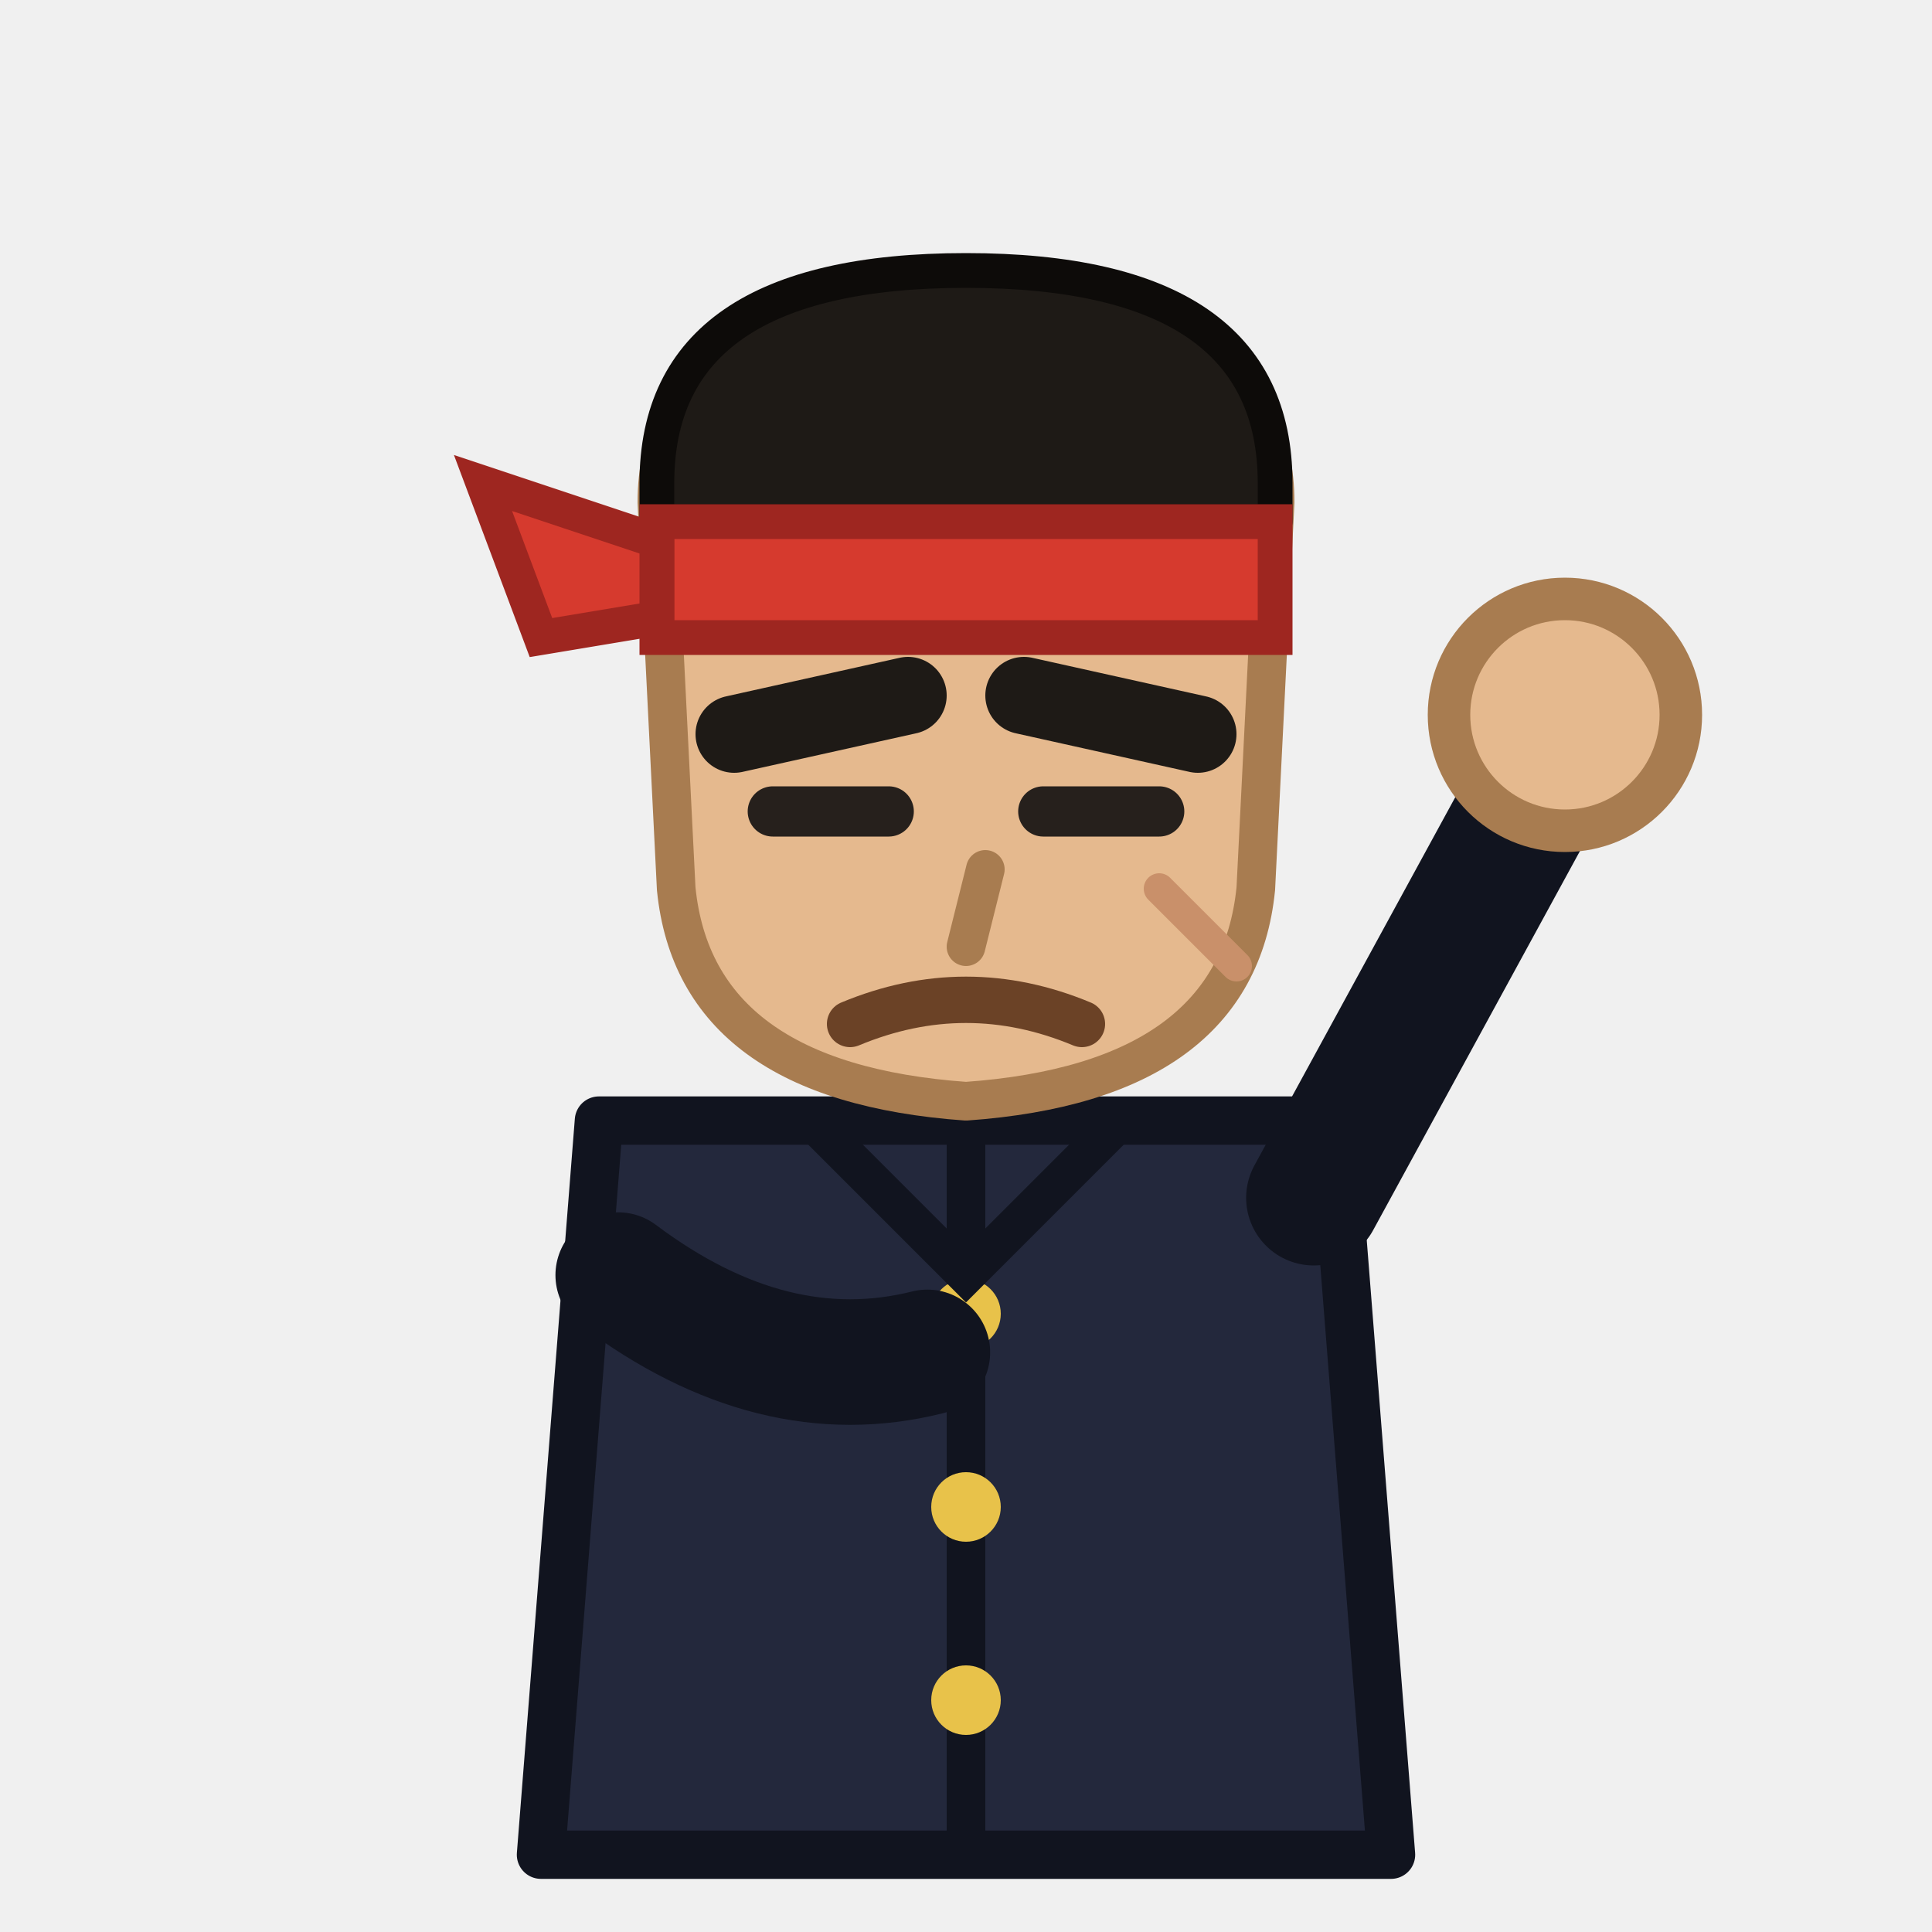
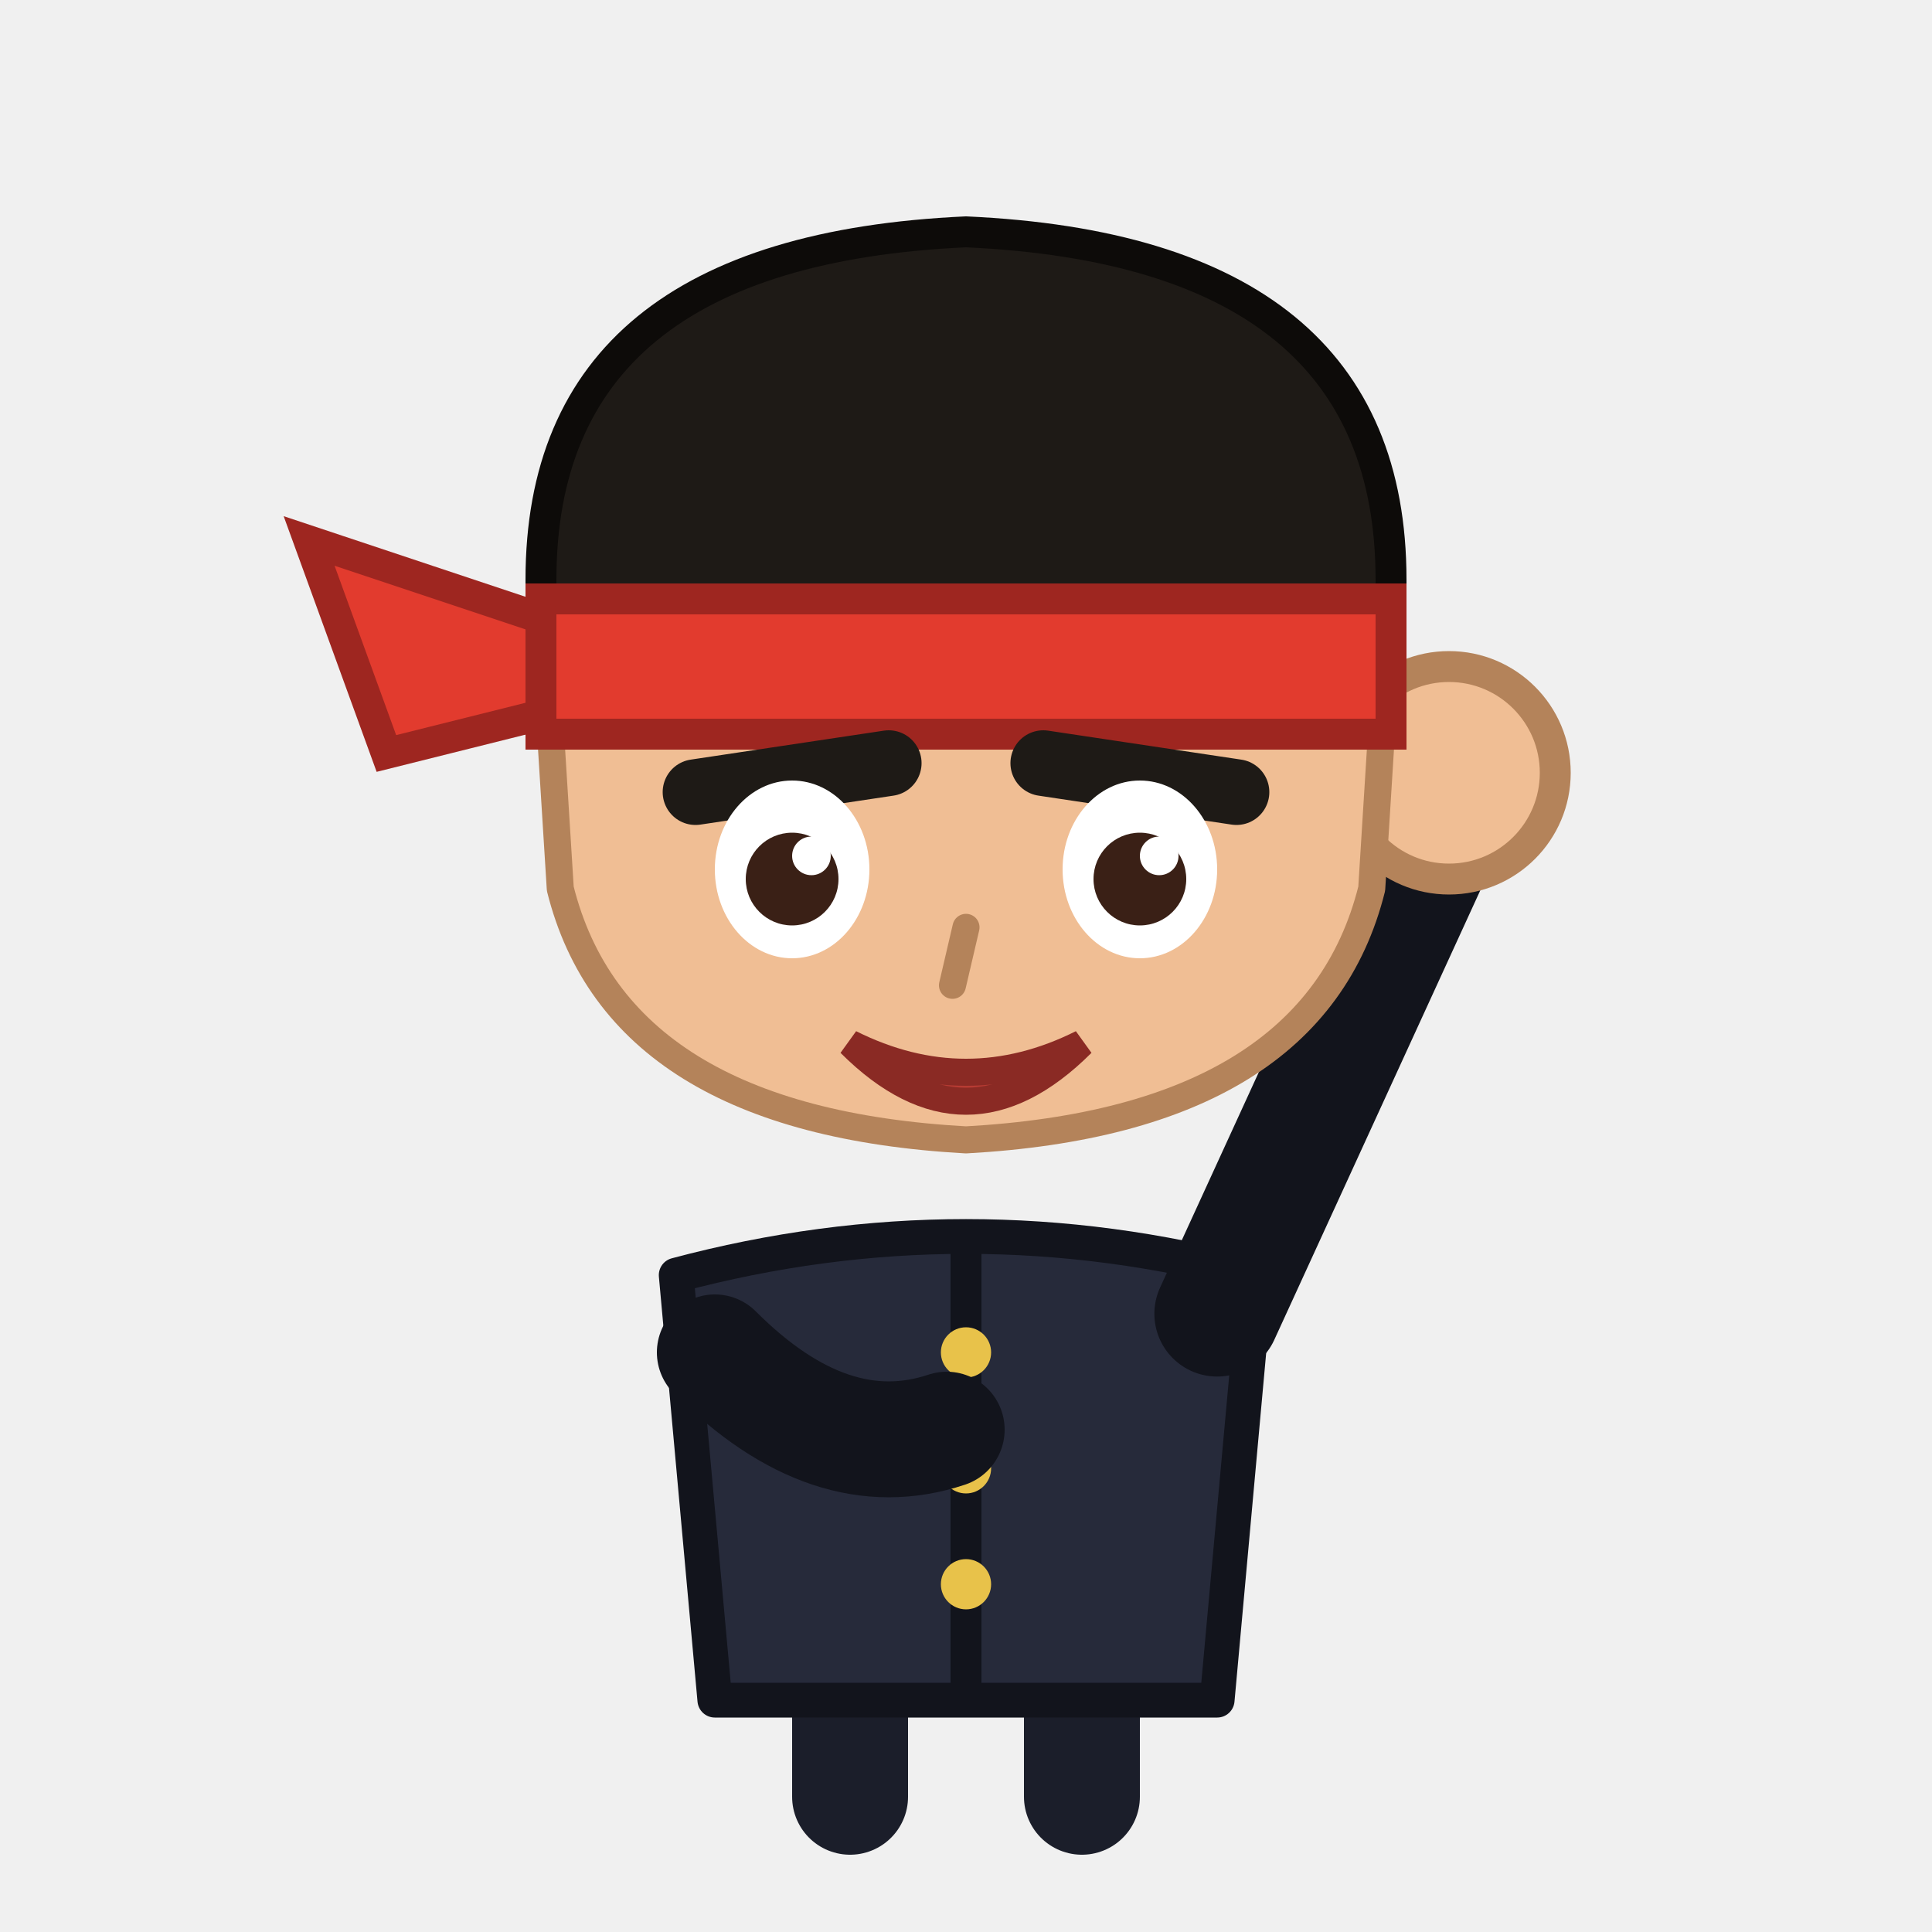
<svg xmlns="http://www.w3.org/2000/svg" viewBox="0 0 100 100">
-   <path d="M31 58 L69 58 L72 96 L28 96 Z" fill="#23283C" stroke="#11141F" stroke-width="2.5" stroke-linejoin="round" />
-   <path d="M50 58 L50 96" stroke="#11141F" stroke-width="2" />
-   <circle cx="50" cy="68" r="1.8" fill="#E8C24A" />
-   <circle cx="50" cy="78" r="1.8" fill="#E8C24A" />
-   <circle cx="50" cy="88" r="1.8" fill="#E8C24A" />
-   <path d="M42 58 L50 66 L58 58" fill="none" stroke="#11141F" stroke-width="2" />
-   <path d="M68 62 L80 40" stroke="#11141F" stroke-width="7" stroke-linecap="round" />
-   <circle cx="81" cy="37" r="6" fill="#E5B98E" stroke="#A87C50" stroke-width="2.2" />
-   <path d="M32 66 Q40 72 48 70" fill="none" stroke="#11141F" stroke-width="6.5" stroke-linecap="round" />
-   <path d="M34 26 Q34 16 50 16 Q66 16 66 26 L65 46 Q64 56 50 57 Q36 56 35 46 Z" fill="#E5B98E" stroke="#A87C50" stroke-width="2" stroke-linejoin="round" />
-   <path d="M34 25 Q34 14 50 14 Q66 14 66 25 L66 27 L34 27 Z" fill="#1E1A16" stroke="#0D0B09" stroke-width="1.8" stroke-linejoin="round" />
-   <path d="M34 27 L66 27 L66 33 L34 33 Z" fill="#D63A2E" stroke="#9E2620" stroke-width="1.8" />
-   <path d="M34 28 L25 25 L28 33 L34 32 Z" fill="#D63A2E" stroke="#9E2620" stroke-width="1.8" />
-   <path d="M38 38 L47 36" stroke="#1E1A16" stroke-width="4" stroke-linecap="round" />
-   <path d="M62 38 L53 36" stroke="#1E1A16" stroke-width="4" stroke-linecap="round" />
-   <path d="M40 42 L46 42 M54 42 L60 42" stroke="#26201C" stroke-width="2.6" stroke-linecap="round" />
-   <path d="M51 45 L50 49" stroke="#A87C50" stroke-width="2" stroke-linecap="round" />
-   <path d="M44 53 Q50 50.5 56 53" fill="none" stroke="#6B4226" stroke-width="2.4" stroke-linecap="round" />
-   <path d="M60 46 L64 50" stroke="#C9906A" stroke-width="1.6" stroke-linecap="round" />
+   <path d="M44 86 L44 93" stroke="#1B1E2A" stroke-width="6" stroke-linecap="round" />
+   <path d="M56 86 L56 93" stroke="#1B1E2A" stroke-width="6" stroke-linecap="round" />
+   <path d="M35 66 Q50 62 65 66 L63 88 L37 88 Z" fill="#262A3A" stroke="#12141C" stroke-width="1.8" stroke-linejoin="round" />
+   <path d="M50 64 L50 88" stroke="#12141C" stroke-width="1.6" />
+   <circle cx="50" cy="70" r="1.3" fill="#E8C24A" />
+   <circle cx="50" cy="76" r="1.3" fill="#E8C24A" />
+   <circle cx="50" cy="82" r="1.3" fill="#E8C24A" />
+   <path d="M37 70 Q43 76 49 74" fill="none" stroke="#12141C" stroke-width="6" stroke-linecap="round" />
+   <path d="M63 68 L74 44" fill="none" stroke="#12141C" stroke-width="6.5" stroke-linecap="round" />
+   <circle cx="75" cy="40" r="5.5" fill="#F0BE94" stroke="#B4835A" stroke-width="1.6" />
+   <path d="M28 30 Q28 16 50 15 Q72 16 72 30 L71 46 Q68 58 50 59 Q32 58 29 46 Z" fill="#F0BE94" stroke="#B4835A" stroke-width="1.4" stroke-linejoin="round" />
+   <path d="M28 30 Q28 13 50 12 Q72 13 72 30 L72 31 L28 31 Z" fill="#1E1A16" stroke="#0D0B09" stroke-width="1.6" stroke-linejoin="round" />
+   <path d="M30 30 L34 24 M38 30 L42 22 M46 30 L50 21 M54 30 L58 22 M62 30 L66 24" stroke="#1E1A16" stroke-width="2" stroke-linecap="round" />
+   <path d="M28 31 L72 31 L72 38 L28 38 Z" fill="#E23B2E" stroke="#9E2620" stroke-width="1.6" />
+   <path d="M28 32 L16 28 L20 39 L28 37 Z" fill="#E23B2E" stroke="#9E2620" stroke-width="1.6" />
+   <path d="M36 41 L46 39.5" stroke="#1E1A16" stroke-width="3.4" stroke-linecap="round" />
+   <path d="M64 41 L54 39.5" stroke="#1E1A16" stroke-width="3.4" stroke-linecap="round" />
+   <ellipse cx="41" cy="45" rx="4" ry="4.6" fill="#FFFFFF" />
+   <ellipse cx="59" cy="45" rx="4" ry="4.6" fill="#FFFFFF" />
+   <circle cx="41" cy="45.5" r="2.4" fill="#3A2016" />
+   <circle cx="59" cy="45.5" r="2.4" fill="#3A2016" />
+   <circle cx="42" cy="44.3" r="1" fill="#FFFFFF" />
+   <circle cx="60" cy="44.3" r="1" fill="#FFFFFF" />
+   <path d="M50 48 L49.3 51" stroke="#B4835A" stroke-width="1.4" stroke-linecap="round" />
+   <path d="M44 54 Q50 60 56 54 Q50 57 44 54 Z" fill="#B73B33" stroke="#8A2A24" stroke-width="1.4" />
</svg>
